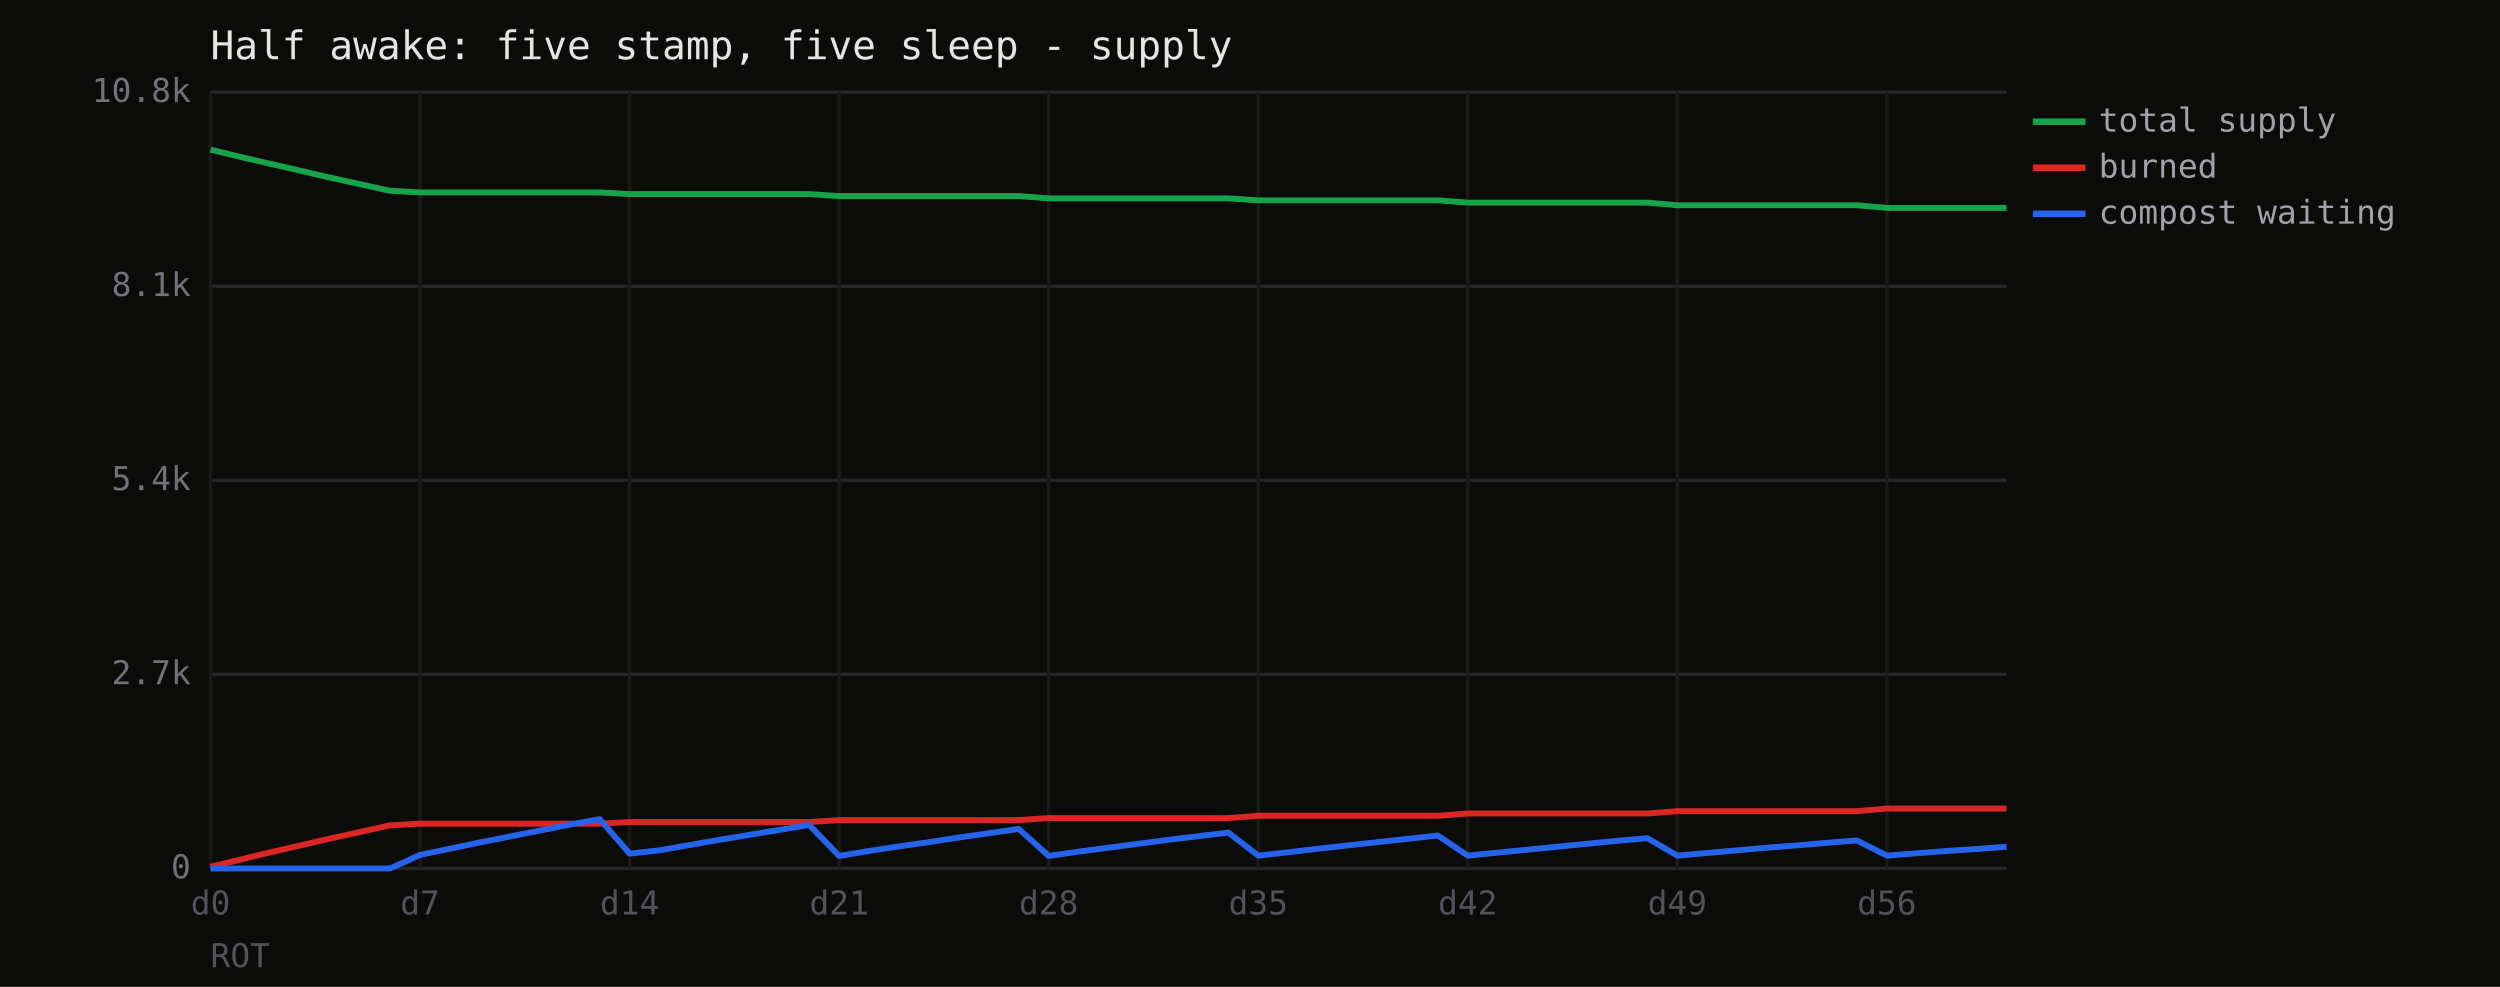
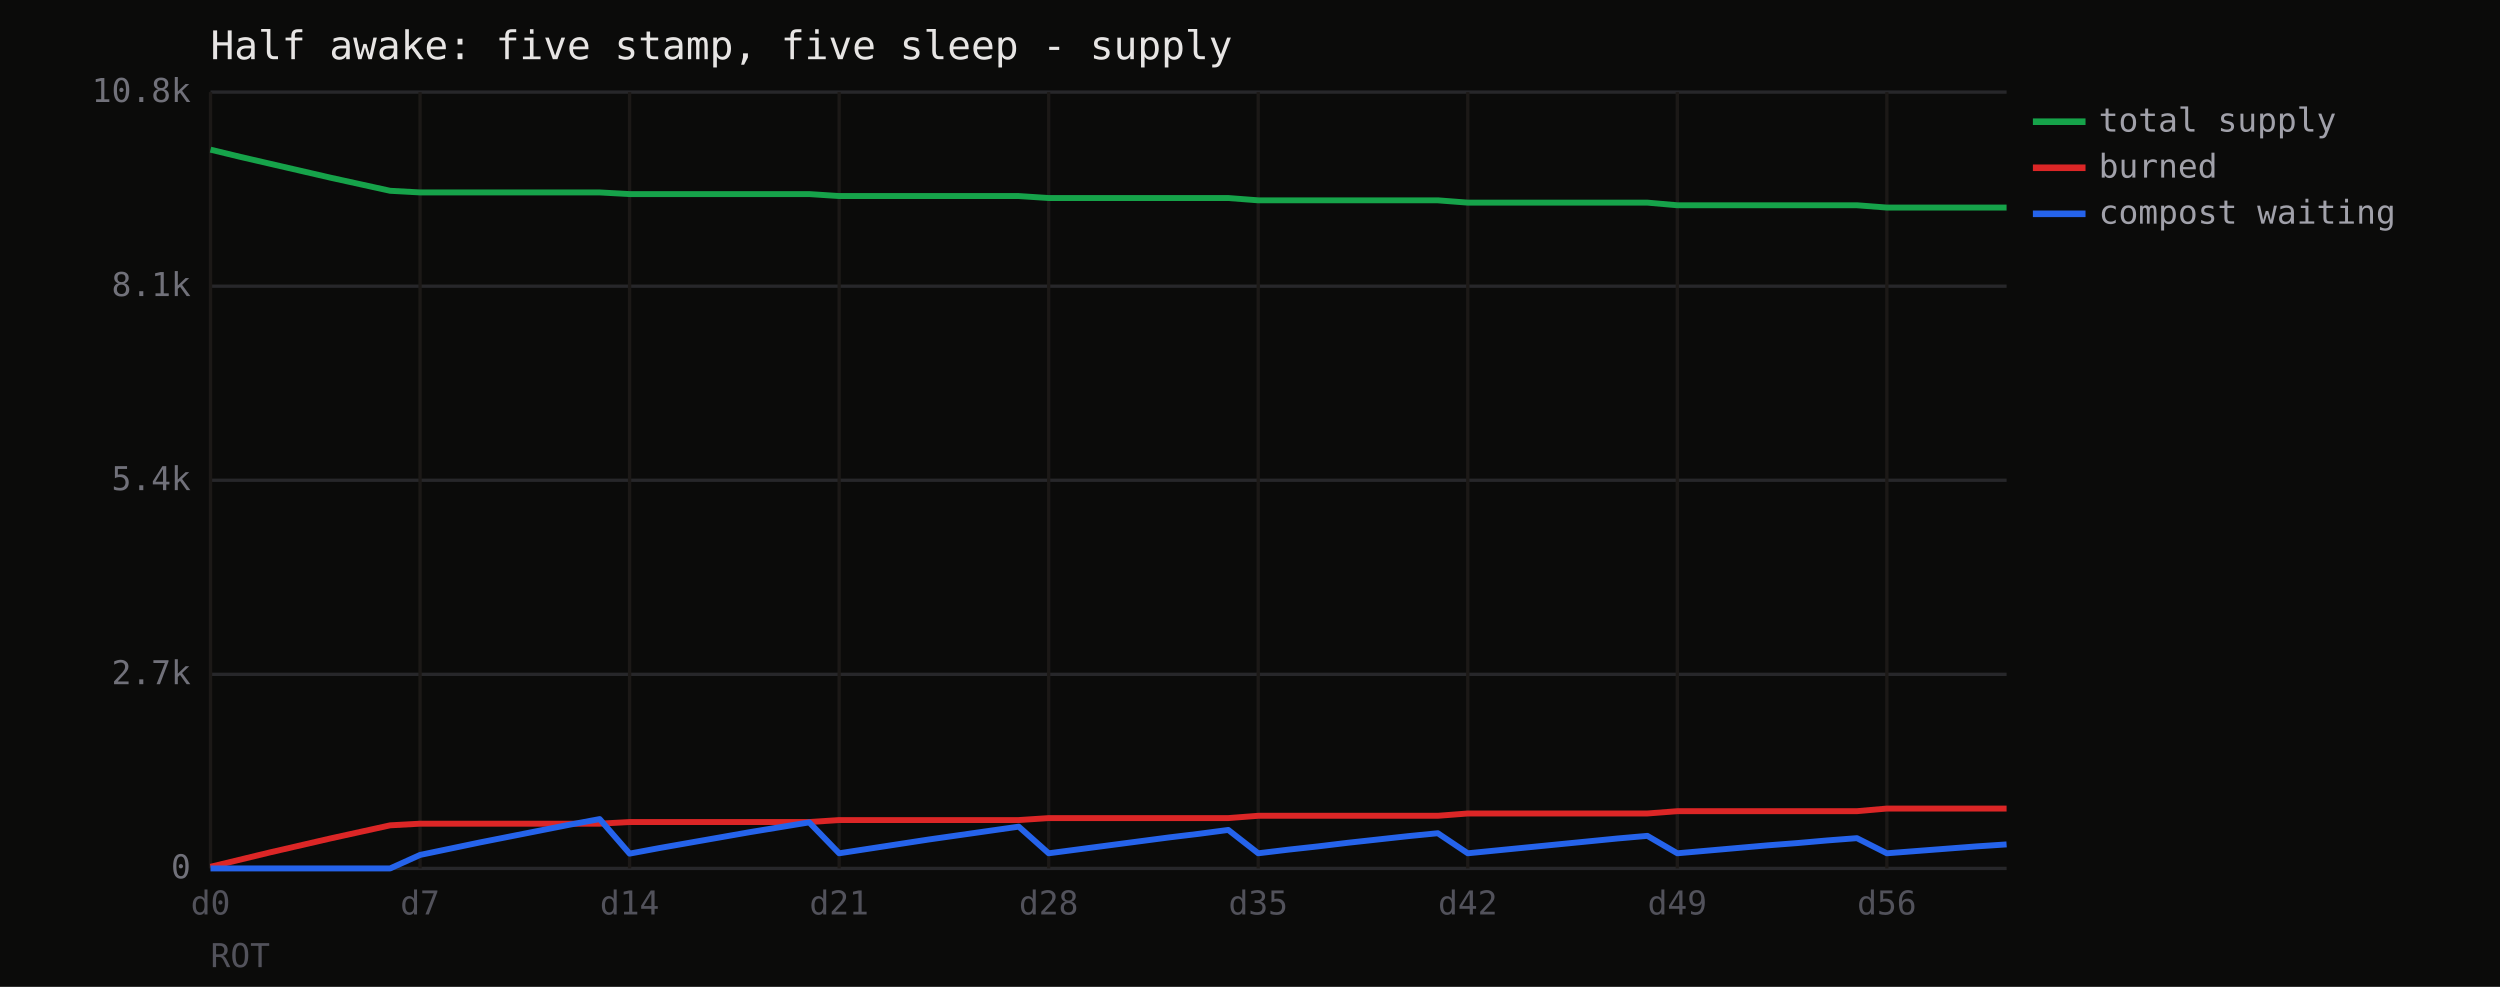
<svg xmlns="http://www.w3.org/2000/svg" viewBox="0 0 760 300" font-family="IBM Plex Mono, ui-monospace, monospace" font-size="10">
  <rect width="760" height="300" fill="#0b0b0a" />
  <text x="64" y="18" fill="#e7e5e4" font-size="12">Half awake: five stamp, five sleep - supply</text>
  <line x1="64" y1="264.0" x2="610" y2="264.0" stroke="#27272a" stroke-width="1" />
  <text x="58" y="267.0" fill="#71717a" text-anchor="end">0</text>
  <line x1="64" y1="205.0" x2="610" y2="205.0" stroke="#27272a" stroke-width="1" />
  <text x="58" y="208.0" fill="#71717a" text-anchor="end">2.7k</text>
  <line x1="64" y1="146.0" x2="610" y2="146.0" stroke="#27272a" stroke-width="1" />
  <text x="58" y="149.0" fill="#71717a" text-anchor="end">5.4k</text>
  <line x1="64" y1="87.0" x2="610" y2="87.0" stroke="#27272a" stroke-width="1" />
  <text x="58" y="90.0" fill="#71717a" text-anchor="end">8.1k</text>
  <line x1="64" y1="28.0" x2="610" y2="28.0" stroke="#27272a" stroke-width="1" />
  <text x="58" y="31.0" fill="#71717a" text-anchor="end">10.8k</text>
  <line x1="64.0" y1="28" x2="64.0" y2="264" stroke="#1c1917" stroke-width="1" />
  <text x="64.0" y="278" fill="#52525b" text-anchor="middle">d0</text>
  <line x1="127.7" y1="28" x2="127.7" y2="264" stroke="#1c1917" stroke-width="1" />
  <text x="127.7" y="278" fill="#52525b" text-anchor="middle">d7</text>
  <line x1="191.4" y1="28" x2="191.4" y2="264" stroke="#1c1917" stroke-width="1" />
  <text x="191.4" y="278" fill="#52525b" text-anchor="middle">d14</text>
  <line x1="255.1" y1="28" x2="255.1" y2="264" stroke="#1c1917" stroke-width="1" />
  <text x="255.1" y="278" fill="#52525b" text-anchor="middle">d21</text>
  <line x1="318.8" y1="28" x2="318.8" y2="264" stroke="#1c1917" stroke-width="1" />
  <text x="318.8" y="278" fill="#52525b" text-anchor="middle">d28</text>
  <line x1="382.5" y1="28" x2="382.5" y2="264" stroke="#1c1917" stroke-width="1" />
  <text x="382.5" y="278" fill="#52525b" text-anchor="middle">d35</text>
  <line x1="446.2" y1="28" x2="446.2" y2="264" stroke="#1c1917" stroke-width="1" />
  <text x="446.2" y="278" fill="#52525b" text-anchor="middle">d42</text>
  <line x1="509.9" y1="28" x2="509.9" y2="264" stroke="#1c1917" stroke-width="1" />
  <text x="509.9" y="278" fill="#52525b" text-anchor="middle">d49</text>
  <line x1="573.6" y1="28" x2="573.6" y2="264" stroke="#1c1917" stroke-width="1" />
  <text x="573.6" y="278" fill="#52525b" text-anchor="middle">d56</text>
-   <polyline points="64.0,45.5 73.1,47.7 82.2,49.8 91.3,51.9 100.4,54.0 109.5,56.0 118.6,58.0 127.7,58.5 136.8,58.5 145.9,58.5 155.0,58.5 164.1,58.5 173.2,58.5 182.3,58.5 191.4,59.0 200.5,59.0 209.6,59.0 218.7,59.0 227.8,59.0 236.9,59.0 246.0,59.0 255.1,59.6 264.2,59.6 273.3,59.6 282.4,59.6 291.5,59.6 300.6,59.6 309.7,59.6 318.8,60.3 327.9,60.3 337.0,60.3 346.1,60.3 355.2,60.3 364.3,60.3 373.4,60.3 382.5,60.9 391.6,60.9 400.7,60.9 409.8,60.9 418.9,60.9 428.0,60.9 437.1,60.9 446.2,61.6 455.3,61.6 464.4,61.6 473.5,61.6 482.6,61.6 491.7,61.6 500.8,61.6 509.9,62.4 519.0,62.4 528.1,62.4 537.2,62.4 546.3,62.4 555.4,62.4 564.5,62.4 573.6,63.2 582.7,63.2 591.8,63.2 600.9,63.2 610.0,63.2" fill="none" stroke="#16a34a" stroke-width="1.8" stroke-linejoin="round" />
+   <polyline points="64.0,45.5 73.1,47.7 82.2,49.8 91.3,51.9 100.4,54.0 109.5,56.0 118.6,58.0 127.7,58.5 136.8,58.5 145.9,58.5 155.0,58.5 164.1,58.5 173.2,58.5 182.3,58.5 191.4,59.0 200.5,59.0 209.6,59.0 218.7,59.0 227.8,59.0 236.9,59.0 246.0,59.0 255.1,59.6 264.2,59.6 273.3,59.6 282.4,59.6 291.5,59.6 300.6,59.6 309.7,59.6 318.8,60.2 327.9,60.2 337.0,60.2 346.1,60.2 355.2,60.2 364.3,60.2 373.4,60.2 382.5,60.9 391.6,60.9 400.7,60.9 409.8,60.9 418.9,60.9 428.0,60.9 437.1,60.9 446.2,61.6 455.3,61.6 464.4,61.6 473.5,61.6 482.6,61.6 491.7,61.6 500.8,61.6 509.9,62.4 519.0,62.4 528.1,62.4 537.2,62.4 546.3,62.4 555.4,62.4 564.5,62.4 573.6,63.1 582.7,63.1 591.8,63.1 600.9,63.1 610.0,63.1" fill="none" stroke="#16a34a" stroke-width="1.8" stroke-linejoin="round" />
  <line x1="618" y1="37" x2="634" y2="37" stroke="#16a34a" stroke-width="2" />
  <text x="638" y="40" fill="#a1a1aa">total supply</text>
  <polyline points="64.0,263.5 73.1,261.3 82.2,259.1 91.3,257.0 100.4,254.9 109.5,252.9 118.6,250.9 127.7,250.4 136.8,250.4 145.9,250.4 155.0,250.4 164.1,250.4 173.2,250.4 182.3,250.4 191.4,249.9 200.5,249.9 209.6,249.9 218.7,249.9 227.8,249.9 236.9,249.9 246.0,249.9 255.1,249.3 264.2,249.3 273.3,249.3 282.4,249.3 291.5,249.3 300.6,249.3 309.7,249.3 318.8,248.7 327.9,248.7 337.0,248.7 346.1,248.7 355.2,248.7 364.3,248.7 373.4,248.7 382.5,248.0 391.6,248.0 400.7,248.0 409.8,248.0 418.9,248.0 428.0,248.0 437.1,248.0 446.2,247.3 455.3,247.3 464.4,247.3 473.5,247.3 482.6,247.3 491.7,247.3 500.8,247.3 509.9,246.6 519.0,246.6 528.1,246.6 537.2,246.6 546.3,246.6 555.4,246.6 564.5,246.6 573.6,245.8 582.7,245.8 591.8,245.8 600.9,245.8 610.0,245.8" fill="none" stroke="#dc2626" stroke-width="1.8" stroke-linejoin="round" />
  <line x1="618" y1="51" x2="634" y2="51" stroke="#dc2626" stroke-width="2" />
  <text x="638" y="54" fill="#a1a1aa">burned</text>
-   <polyline points="64.0,264.0 73.1,264.0 82.2,264.0 91.3,264.0 100.4,264.0 109.5,264.0 118.6,264.0 127.7,259.9 136.8,258.0 145.9,256.1 155.0,254.3 164.1,252.5 173.2,250.7 182.3,249.0 191.4,259.5 200.5,258.5 209.6,256.9 218.7,255.3 227.8,253.8 236.9,252.3 246.0,250.8 255.1,260.2 264.2,258.7 273.3,257.3 282.4,256.0 291.5,254.6 300.6,253.3 309.7,252.0 318.8,260.2 327.9,258.9 337.0,257.7 346.1,256.5 355.2,255.3 364.3,254.2 373.4,253.1 382.5,260.1 391.6,259.1 400.7,258.0 409.8,257.0 418.9,256.0 428.0,255.0 437.1,254.0 446.2,260.1 455.3,259.2 464.4,258.3 473.5,257.4 482.6,256.5 491.7,255.6 500.8,254.8 509.9,260.1 519.0,259.3 528.1,258.5 537.2,257.7 546.3,257.0 555.4,256.2 564.5,255.5 573.6,260.1 582.7,259.4 591.8,258.7 600.9,258.1 610.0,257.4" fill="none" stroke="#2563eb" stroke-width="1.8" stroke-linejoin="round" />
+   <polyline points="64.0,264.0 73.1,264.0 82.2,264.0 91.3,264.0 100.4,264.0 109.5,264.0 118.6,264.0 127.7,259.9 136.8,258.0 145.9,256.1 155.0,254.3 164.1,252.5 173.2,250.7 182.3,249.0 191.4,259.5 200.5,257.8 209.6,256.2 218.7,254.6 227.8,253.0 236.9,251.5 246.0,250.0 255.1,259.4 264.2,258.0 273.3,256.6 282.4,255.2 291.5,253.9 300.6,252.6 309.7,251.3 318.8,259.4 327.9,258.2 337.0,257.0 346.1,255.8 355.2,254.6 364.3,253.5 373.4,252.3 382.5,259.4 391.6,258.3 400.7,257.3 409.8,256.2 418.9,255.2 428.0,254.2 437.1,253.3 446.2,259.4 455.3,258.5 464.4,257.6 473.5,256.7 482.6,255.8 491.7,254.9 500.8,254.1 509.9,259.4 519.0,258.6 528.1,257.8 537.2,257.0 546.3,256.3 555.4,255.5 564.5,254.8 573.6,259.4 582.7,258.7 591.8,258.0 600.9,257.3 610.0,256.7" fill="none" stroke="#2563eb" stroke-width="1.8" stroke-linejoin="round" />
  <line x1="618" y1="65" x2="634" y2="65" stroke="#2563eb" stroke-width="2" />
  <text x="638" y="68" fill="#a1a1aa">compost waiting</text>
  <text x="64" y="294" fill="#52525b">ROT</text>
</svg>
